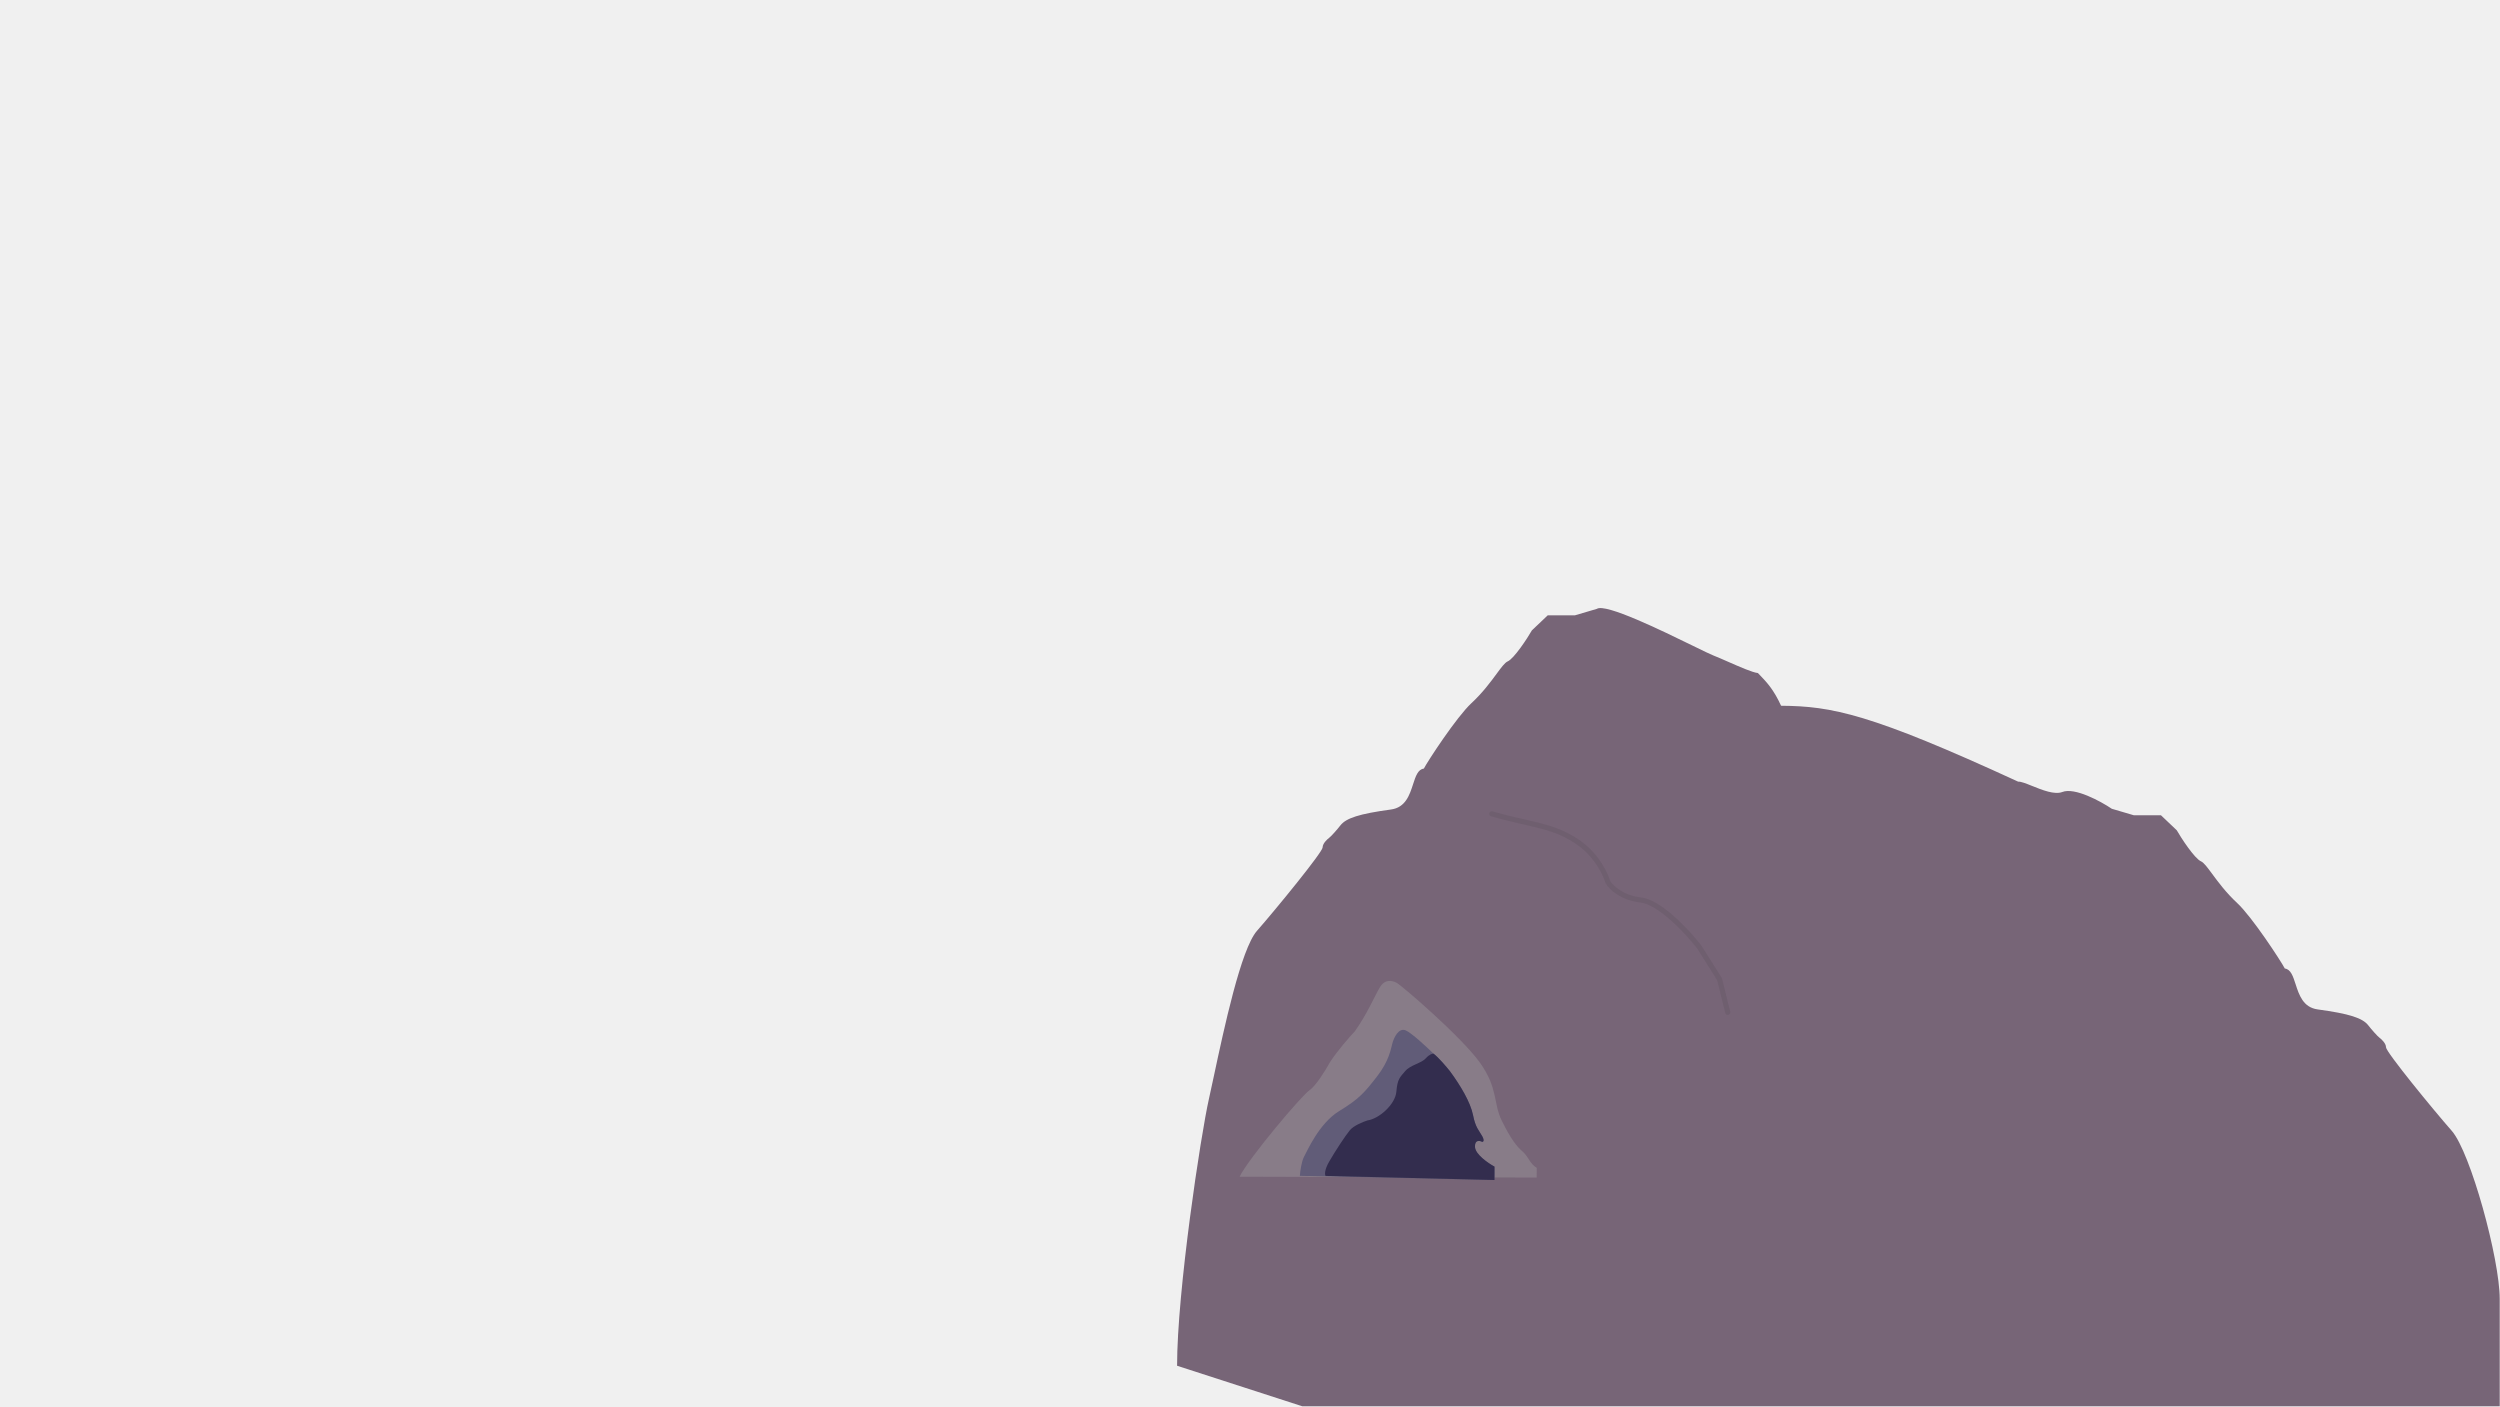
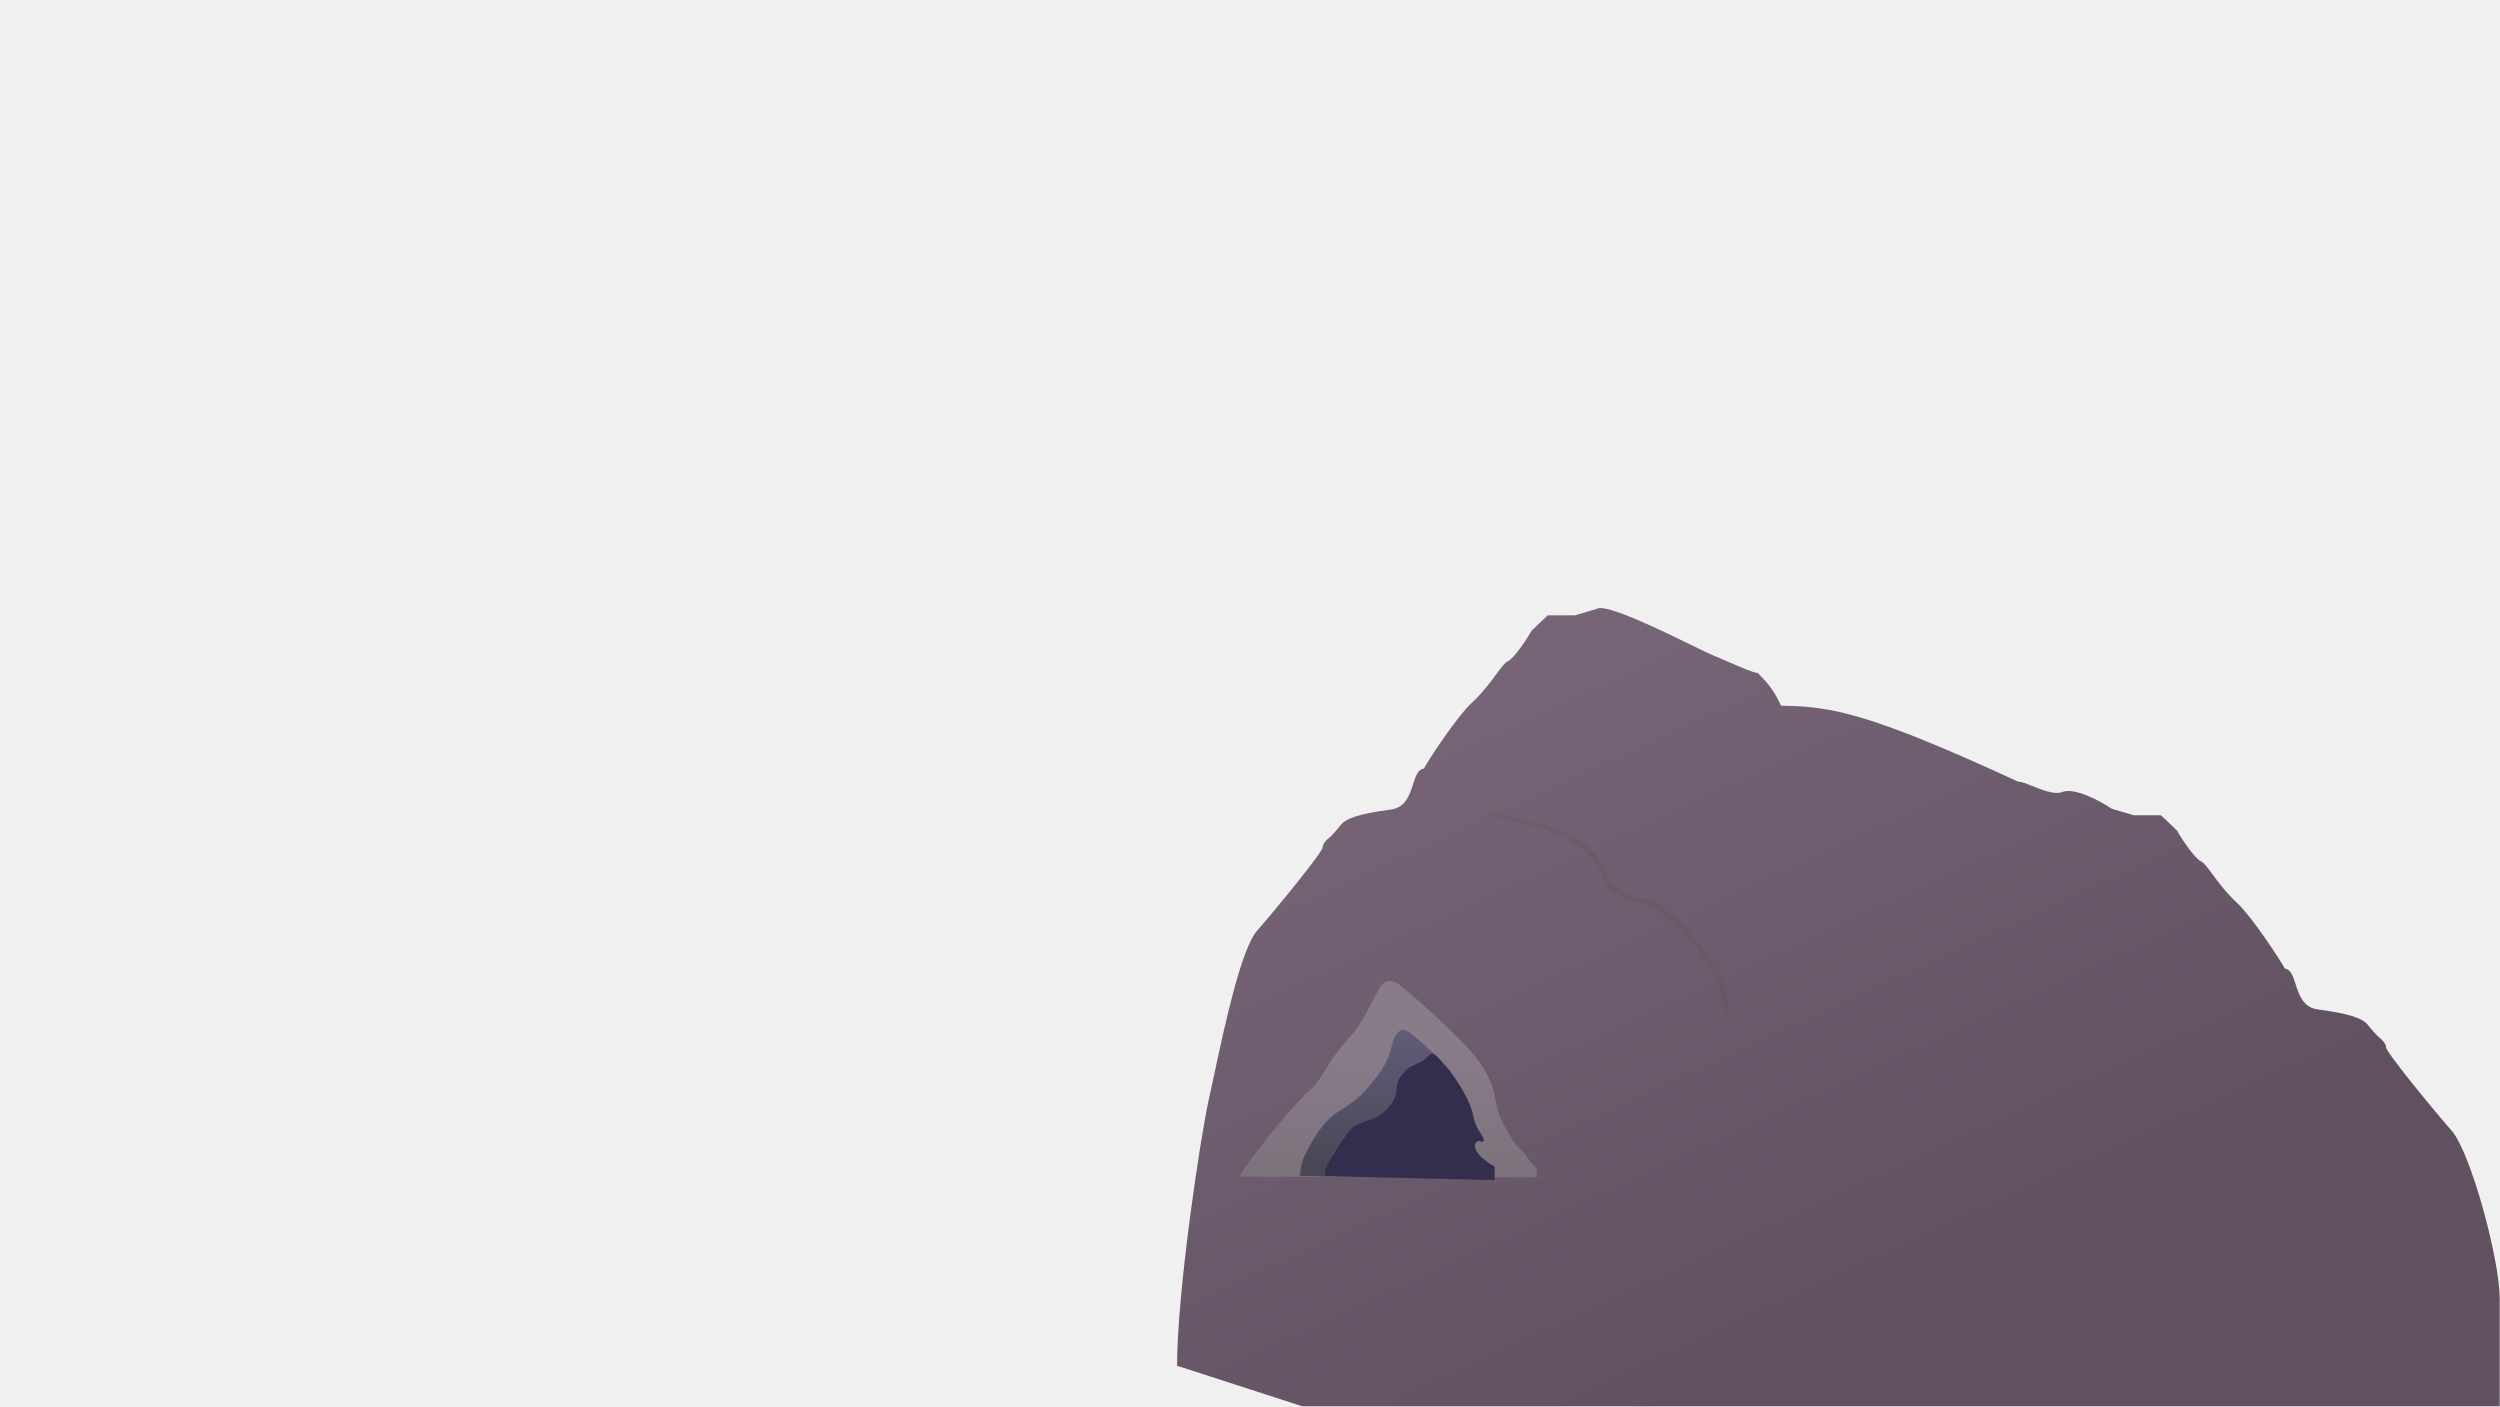
<svg xmlns="http://www.w3.org/2000/svg" width="1920" height="1080" viewBox="0 0 1920 1080" fill="none">
  <g clip-path="url(#clip0_344_615)">
-     <path fill-rule="evenodd" clip-rule="evenodd" d="M1351.69 518.592C1351.14 518.021 1350.6 517.452 1350.05 516.879C1346.2 516.581 1336.2 512.188 1327.18 508.227C1322.85 506.325 1318.75 504.523 1315.67 503.322C1313.43 502.453 1307.81 499.706 1300.41 496.084C1276.23 484.266 1233.02 463.14 1226.36 467.611L1209.54 472.571L1195.33 472.571L1188.66 472.571L1176.47 484.144C1173.19 489.986 1162.78 505.835 1157.91 507.951C1155.71 508.904 1153.03 512.551 1149.3 517.601C1144.76 523.768 1138.67 532.026 1130.06 540.025C1118.62 550.652 1096.41 584.664 1093.51 590.285C1088.94 590.849 1087.22 596.164 1085.24 602.28C1082.58 610.505 1079.46 620.18 1068.28 621.697C1043.91 625.003 1033.76 628.31 1029.41 633.931C1027.01 637.036 1022.35 642.308 1020.71 643.52C1019.06 644.733 1015.78 647.885 1015.78 650.795C1015.78 654.432 979.809 698.409 965.306 714.942C953.075 728.885 940.047 789.925 932.239 826.504C930.789 833.299 929.519 839.25 928.468 843.898C922.185 871.672 903.999 991.7 903.999 1048.9L1369.23 1199.46L1919.77 1199.46L1919.77 997.427C1919.77 967.007 1897.44 885.004 1882.94 868.471C1868.43 851.938 1832.46 807.961 1832.46 804.324C1832.46 801.414 1829.18 798.262 1827.53 797.049C1825.89 795.837 1821.23 790.565 1818.83 787.46C1814.48 781.839 1804.33 778.533 1779.96 775.226C1768.78 773.709 1765.66 764.035 1763 755.809C1761.02 749.693 1759.3 744.378 1754.73 743.814C1751.83 738.193 1729.62 704.182 1718.18 693.554C1709.57 685.556 1703.48 677.297 1698.94 671.13C1695.21 666.081 1692.53 662.434 1690.33 661.481C1685.46 659.365 1675.06 643.515 1671.77 637.674L1659.59 626.101L1652.91 626.101L1638.7 626.101L1621.88 621.141C1613.18 615.299 1593.39 604.542 1583.88 608.245C1577.94 610.556 1568.42 606.723 1560.72 603.62C1556.07 601.749 1552.09 600.144 1549.94 600.31C1436.53 548.089 1406.86 542.295 1367.88 542.019C1362.09 529.409 1356.76 523.867 1351.69 518.592Z" fill="#776577" />
-     <path d="M1169.56 884.564C1173.66 888.056 1175.2 894.204 1180.2 896.854L1180.18 904.368L952.005 903.705C958.768 889.884 999.243 841.757 1005.58 837.426C1010.65 833.961 1018.28 821.513 1021.46 815.722C1027.18 806.881 1036.55 796.257 1040.51 792.051C1050.04 778.633 1055.62 765.205 1059.59 758.494C1063.57 751.783 1068.7 752.984 1072.26 754.576C1075.81 756.168 1122.36 796.243 1136.54 816.056C1150.72 835.87 1146.62 847.104 1153.41 860.791C1160.1 874.255 1164.43 880.2 1169.56 884.564Z" fill="#887C88" />
-     <path d="M1132.79 880.898C1133.09 886.593 1142.9 893.318 1147.77 895.968L1147.74 906.25L998.275 903.048C998.548 899.622 999.572 891.901 1001.48 888.427C1003.87 884.084 1013.02 862.756 1028.47 853.31C1043.92 843.864 1047.89 839.131 1057.42 826.899C1066.94 814.668 1068.16 805.576 1069.36 801.229C1070.55 796.883 1074.14 788.984 1079.67 791.373C1084.09 793.284 1095.71 804.074 1100.97 809.23C1104.76 812.088 1110.96 819.409 1113.58 822.712C1121.46 833.412 1129.33 846.484 1131.28 856.376C1133.23 866.268 1135.99 868.253 1138.35 872.61C1140.24 876.095 1139.13 876.962 1138.34 876.959C1136.36 875.899 1132.49 875.203 1132.79 880.898Z" fill="#615C78" />
+     <path fill-rule="evenodd" clip-rule="evenodd" d="M1351.69 518.592C1351.14 518.021 1350.6 517.452 1350.05 516.879C1346.2 516.581 1336.2 512.188 1327.18 508.227C1322.85 506.325 1318.75 504.523 1315.67 503.322C1313.43 502.453 1307.81 499.706 1300.41 496.084C1276.23 484.266 1233.02 463.14 1226.36 467.611L1209.54 472.571L1195.33 472.571L1188.66 472.571L1176.47 484.144C1173.19 489.986 1162.78 505.835 1157.91 507.951C1155.71 508.904 1153.03 512.551 1149.3 517.601C1144.76 523.768 1138.67 532.026 1130.06 540.025C1118.62 550.652 1096.41 584.664 1093.51 590.285C1088.94 590.849 1087.22 596.164 1085.24 602.28C1082.58 610.505 1079.46 620.18 1068.28 621.697C1043.91 625.003 1033.76 628.31 1029.41 633.931C1027.01 637.036 1022.35 642.308 1020.71 643.52C1019.06 644.733 1015.78 647.885 1015.78 650.795C1015.78 654.432 979.809 698.409 965.306 714.942C953.075 728.885 940.047 789.925 932.239 826.504C930.789 833.299 929.519 839.25 928.468 843.898C922.185 871.672 903.999 991.7 903.999 1048.9L1369.23 1199.46L1919.77 1199.46L1919.77 997.427C1919.77 967.007 1897.44 885.004 1882.94 868.471C1868.43 851.938 1832.46 807.961 1832.46 804.324C1832.46 801.414 1829.18 798.262 1827.53 797.049C1825.89 795.837 1821.23 790.565 1818.83 787.46C1814.48 781.839 1804.33 778.533 1779.96 775.226C1768.78 773.709 1765.66 764.035 1763 755.809C1761.02 749.693 1759.3 744.378 1754.73 743.814C1751.83 738.193 1729.62 704.182 1718.18 693.554C1709.57 685.556 1703.48 677.297 1698.94 671.13C1695.21 666.081 1692.53 662.434 1690.33 661.481C1685.46 659.365 1675.06 643.515 1671.77 637.674L1659.59 626.101L1652.91 626.101L1638.7 626.101L1621.88 621.141C1613.18 615.299 1593.39 604.542 1583.88 608.245C1577.94 610.556 1568.42 606.723 1560.72 603.62C1556.07 601.749 1552.09 600.144 1549.94 600.31C1436.53 548.089 1406.86 542.295 1367.88 542.019C1362.09 529.409 1356.76 523.867 1351.69 518.592Z" fill="url(#paint0_linear_344_615)" />
+     <path d="M1169.56 884.564C1173.66 888.056 1175.2 894.204 1180.2 896.854L1180.18 904.368L952.005 903.705C958.768 889.884 999.243 841.757 1005.58 837.426C1010.65 833.961 1018.28 821.513 1021.46 815.722C1027.18 806.881 1036.55 796.257 1040.51 792.051C1050.04 778.633 1055.62 765.205 1059.59 758.494C1063.57 751.783 1068.7 752.984 1072.26 754.576C1075.81 756.168 1122.36 796.243 1136.54 816.056C1150.72 835.87 1146.62 847.104 1153.41 860.791C1160.1 874.255 1164.43 880.2 1169.56 884.564Z" fill="url(#paint1_linear_344_615)" />
+     <path d="M1132.79 880.898C1133.09 886.593 1142.9 893.318 1147.77 895.968L1147.74 906.25L998.275 903.048C998.548 899.622 999.572 891.901 1001.48 888.427C1003.87 884.084 1013.02 862.756 1028.47 853.31C1043.92 843.864 1047.89 839.131 1057.42 826.899C1066.94 814.668 1068.16 805.576 1069.36 801.229C1070.55 796.883 1074.14 788.984 1079.67 791.373C1084.09 793.284 1095.71 804.074 1100.97 809.23C1104.76 812.088 1110.96 819.409 1113.58 822.712C1121.46 833.412 1129.33 846.484 1131.28 856.376C1133.23 866.268 1135.99 868.253 1138.35 872.61C1140.24 876.095 1139.13 876.962 1138.34 876.959C1136.36 875.899 1132.49 875.203 1132.79 880.898Z" fill="url(#paint2_linear_344_615)" />
    <path d="M1132.79 880.897C1133.09 886.592 1142.9 893.317 1147.77 895.968L1147.74 906.25L1018.05 903.105C1017.39 902.181 1017.03 898.673 1020.85 892.041C1025.62 883.75 1033.16 872.304 1036.73 867.965C1039.59 864.493 1046.9 861.535 1050.2 860.49C1058.9 859.329 1071.59 848.294 1072.41 838.41C1073.23 828.526 1075.21 827.345 1079.18 822.611C1083.15 817.877 1091.46 816.715 1095.03 812.771C1097.88 809.616 1100.18 809.095 1100.97 809.229C1104.76 812.087 1110.96 819.408 1113.58 822.711C1121.46 833.411 1129.33 846.483 1131.28 856.375C1133.23 866.267 1135.99 868.252 1138.35 872.609C1140.24 876.095 1139.13 876.961 1138.34 876.959C1136.36 875.898 1132.49 875.202 1132.79 880.897Z" fill="#332D4E" />
    <path d="M1145.71 625.053C1175.47 633.65 1194.25 633.65 1213.82 648.199C1221.98 654.15 1230.69 664.731 1234.98 677.627C1237.3 681.485 1245.56 689.597 1260.11 691.184C1274.66 692.771 1295.93 715.652 1304.75 726.895L1320.62 752.025L1326.91 777.485" stroke="#5E4F5E" stroke-opacity="0.29" stroke-width="3.968" stroke-linecap="round" />
  </g>
  <defs>
+     <linearGradient id="paint0_linear_344_615" x1="1238" y1="479" x2="1476" y2="994.5" gradientUnits="userSpaceOnUse">
+       <stop stop-color="#776577" />
+       <stop offset="1" stop-color="#605060" />
+     </linearGradient>
+     <linearGradient id="paint1_linear_344_615" x1="1066" y1="801.5" x2="1066.09" y2="904.036" gradientUnits="userSpaceOnUse">
+       <stop stop-color="#887C88" />
+       <stop offset="1" stop-color="#7C727C" />
+     </linearGradient>
+     <linearGradient id="paint2_linear_344_615" x1="1073.34" y1="790.92" x2="1073.01" y2="906.033" gradientUnits="userSpaceOnUse">
+       <stop stop-color="#615C78" />
+       <stop offset="1" stop-color="#484554" />
+     </linearGradient>
    <clipPath id="clip0_344_615">
      <rect width="1920" height="1080" fill="white" />
    </clipPath>
  </defs>
</svg>
